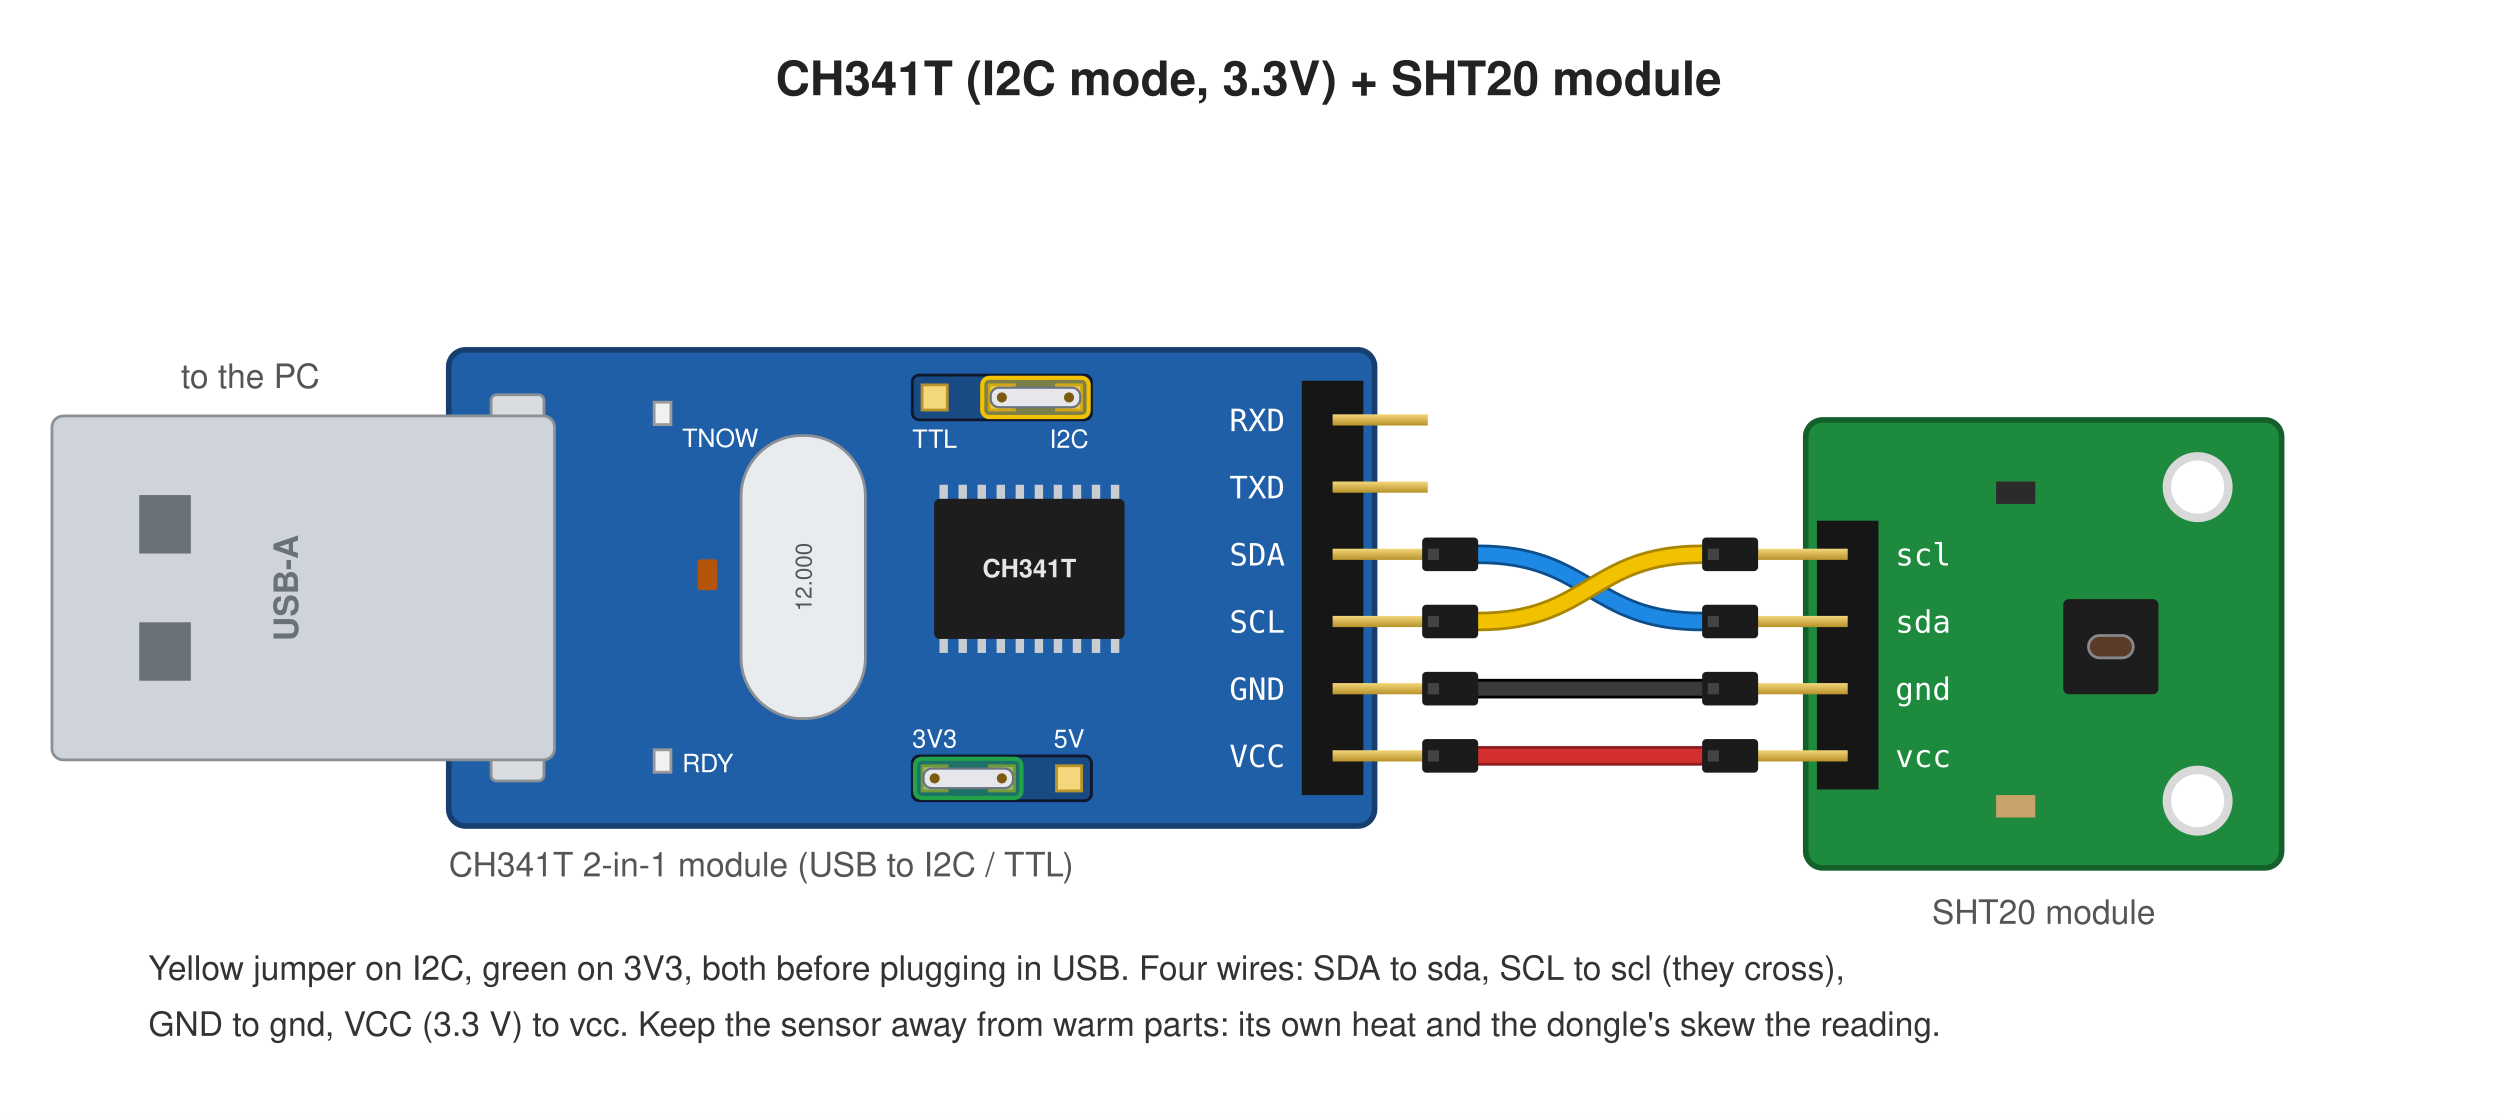
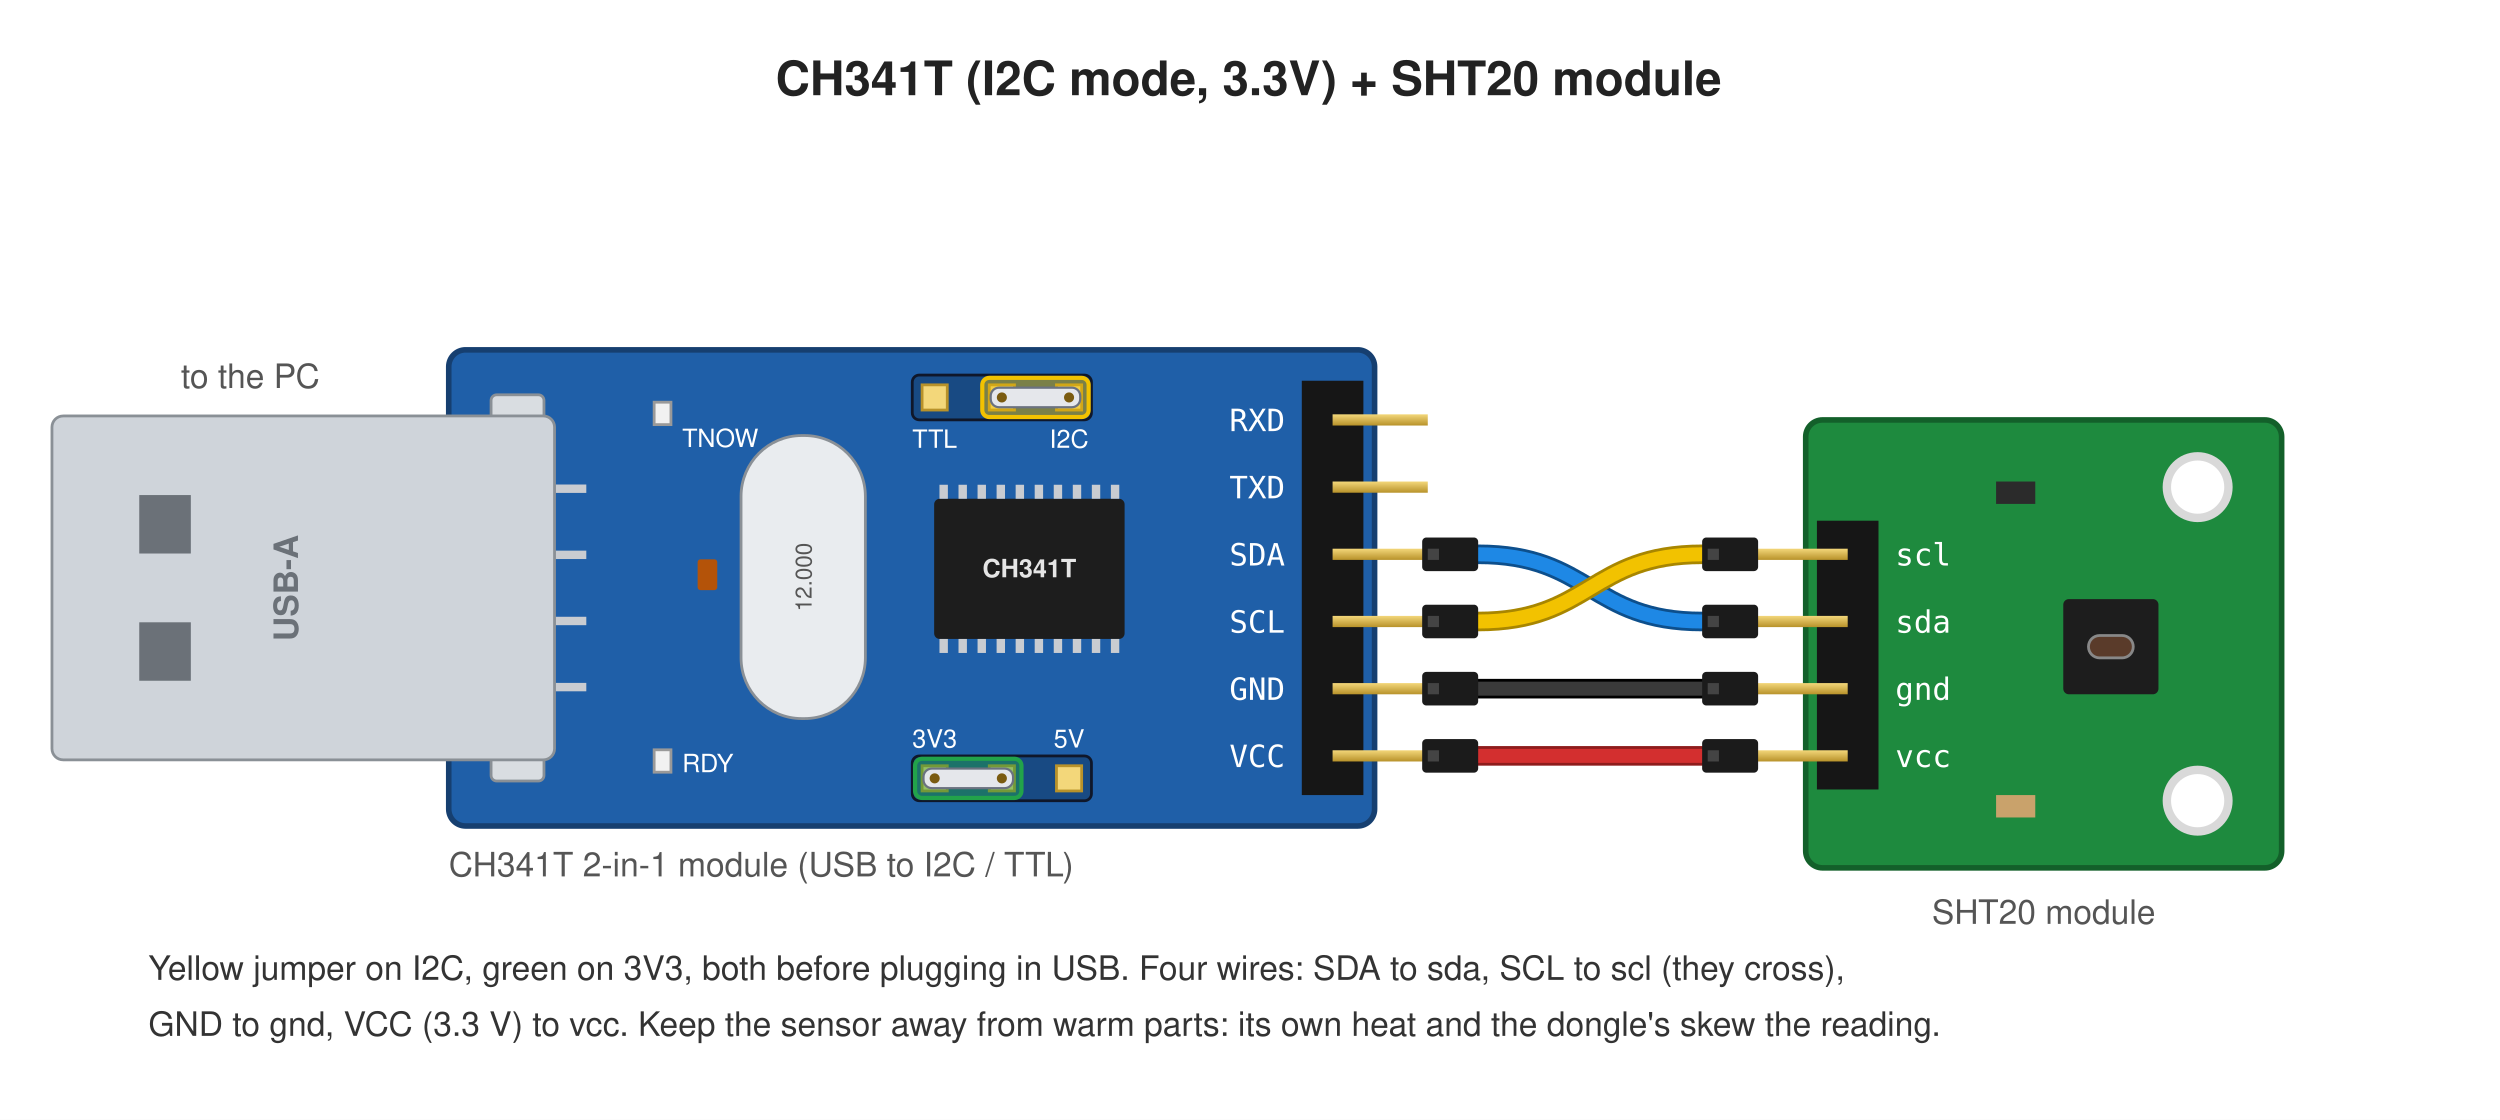
<svg xmlns="http://www.w3.org/2000/svg" viewBox="0 0 893 400" width="893" height="400" font-family="Helvetica, Arial, sans-serif">
  <style>@media (prefers-color-scheme: dark) { .bg { fill-opacity: 0.85 } }</style>
  <defs>
    <linearGradient id="metal" x1="0" y1="0" x2="0" y2="1">
      <stop offset="0" stop-color="#e9ecef" />
      <stop offset="0.5" stop-color="#b8bec5" />
      <stop offset="1" stop-color="#d9dde1" />
    </linearGradient>
    <linearGradient id="pin" x1="0" y1="0" x2="0" y2="1">
      <stop offset="0" stop-color="#f3d77a" />
      <stop offset="1" stop-color="#b8922a" />
    </linearGradient>
    <g id="dupont">
      <rect x="0" y="-6" width="20" height="12" rx="1.5" fill="#1b1b1b" />
      <rect x="2" y="-2" width="4" height="4" fill="#444" />
    </g>
  </defs>
  <rect class="bg" width="893" height="400" fill="#ffffff" />
  <text x="446" y="34" text-anchor="middle" font-size="17" font-weight="bold" fill="#222">CH341T (I2C mode, 3.3V) + SHT20 module</text>
  <text x="89.425" y="138.583" text-anchor="middle" font-size="12" fill="#555">to the PC</text>
  <rect x="160.291" y="124.961" width="330.709" height="170.079" rx="6" fill="#1f5fa8" stroke="#163f70" stroke-width="2" />
  <rect x="175.409" y="141.024" width="18.898" height="9.449" rx="2" fill="#d9dde1" stroke="#8a9096" />
  <rect x="175.409" y="269.528" width="18.898" height="9.449" rx="2" fill="#d9dde1" stroke="#8a9096" />
+   <rect x="196.087" y="173.067" width="13.339" height="3" fill="#c9ccd1" />
+   <rect x="196.087" y="196.689" width="13.339" height="3" fill="#c9ccd1" />
+   <rect x="196.087" y="220.311" width="13.339" height="3" fill="#c9ccd1" />
+   <rect x="196.087" y="243.933" width="13.339" height="3" fill="#c9ccd1" />
  <rect x="18.559" y="148.583" width="179.528" height="122.835" rx="4" fill="#cfd4da" stroke="#8a9096" />
  <rect x="49.74" y="176.835" width="18.425" height="20.882" fill="#6b7178" />
  <rect x="49.74" y="222.283" width="18.425" height="20.882" fill="#6b7178" />
  <text transform="translate(106.4331 210.0) rotate(-90)" text-anchor="middle" font-size="12" font-weight="bold" fill="#6b7178">USB-A</text>
  <text x="160.291" y="313.039" font-size="12" fill="#555">CH341T 2-in-1 module (USB to I2C / TTL)</text>
  <rect x="465.0" y="136.0" width="22" height="148.0" fill="#161616" />
  <g fill="url(#pin)">
    <rect x="476.0" y="148.0" width="34.0" height="4" />
    <rect x="476.0" y="172.0" width="34.0" height="4" />
    <rect x="476.0" y="196.0" width="34.0" height="4" />
    <rect x="476.0" y="220.0" width="34.0" height="4" />
    <rect x="476.0" y="244.0" width="34.0" height="4" />
    <rect x="476.0" y="268.0" width="34.0" height="4" />
  </g>
  <g font-size="11" fill="#fff" font-family="Menlo, Consolas, monospace" text-anchor="end">
    <text x="459.0" y="154.0">RXD</text>
    <text x="459.0" y="178.0">TXD</text>
    <text x="459.0" y="202.0">SDA</text>
    <text x="459.0" y="226.0">SCL</text>
    <text x="459.0" y="250.0">GND</text>
    <text x="459.0" y="274.0">VCC</text>
  </g>
  <rect x="333.677" y="178.157" width="68.031" height="50.079" rx="2" fill="#1d1d1d" />
  <rect x="335.579" y="173.157" width="3" height="5" fill="#c9ccd1" />
  <rect x="335.579" y="228.236" width="3" height="5" fill="#c9ccd1" />
  <rect x="342.382" y="173.157" width="3" height="5" fill="#c9ccd1" />
  <rect x="342.382" y="228.236" width="3" height="5" fill="#c9ccd1" />
  <rect x="349.185" y="173.157" width="3" height="5" fill="#c9ccd1" />
  <rect x="349.185" y="228.236" width="3" height="5" fill="#c9ccd1" />
  <rect x="355.988" y="173.157" width="3" height="5" fill="#c9ccd1" />
  <rect x="355.988" y="228.236" width="3" height="5" fill="#c9ccd1" />
  <rect x="362.791" y="173.157" width="3" height="5" fill="#c9ccd1" />
  <rect x="362.791" y="228.236" width="3" height="5" fill="#c9ccd1" />
  <rect x="369.594" y="173.157" width="3" height="5" fill="#c9ccd1" />
  <rect x="369.594" y="228.236" width="3" height="5" fill="#c9ccd1" />
  <rect x="376.398" y="173.157" width="3" height="5" fill="#c9ccd1" />
  <rect x="376.398" y="228.236" width="3" height="5" fill="#c9ccd1" />
  <rect x="383.201" y="173.157" width="3" height="5" fill="#c9ccd1" />
  <rect x="383.201" y="228.236" width="3" height="5" fill="#c9ccd1" />
  <rect x="390.004" y="173.157" width="3" height="5" fill="#c9ccd1" />
  <rect x="390.004" y="228.236" width="3" height="5" fill="#c9ccd1" />
  <rect x="396.807" y="173.157" width="3" height="5" fill="#c9ccd1" />
  <rect x="396.807" y="228.236" width="3" height="5" fill="#c9ccd1" />
  <text x="367.693" y="206.197" text-anchor="middle" font-size="9" font-weight="bold" fill="#e5e5e5">CH341T</text>
  <rect x="264.701" y="155.575" width="44.409" height="101.102" rx="21.732" fill="#e9ecef" stroke="#8a9096" />
  <text transform="translate(289.9055 206.126) rotate(-90)" text-anchor="middle" font-size="8" fill="#555">12.000</text>
  <rect x="249.197" y="199.795" width="7" height="11" rx="1" fill="#b45309" />
  <rect x="325.866" y="133.969" width="64" height="16" rx="2.5" fill="#000" fill-opacity="0.22" stroke="#0f172a" stroke-width="1" />
  <rect x="377.366" y="137.469" width="9" height="9" fill="#f3d77a" stroke="#b8922a" />
  <rect x="353.366" y="137.469" width="9" height="9" fill="#f3d77a" stroke="#b8922a" />
  <rect x="329.366" y="137.469" width="9" height="9" fill="#f3d77a" stroke="#b8922a" />
  <rect x="350.866" y="134.969" width="38" height="14" rx="2.5" fill="#f2c200" fill-opacity="0.45" stroke="#f2c200" stroke-width="1.5" />
  <rect x="353.866" y="138.469" width="32" height="7" rx="3" fill="#e5e7eb" stroke="#6b7280" stroke-width="0.8" />
  <circle cx="357.866" cy="141.969" r="1.8" fill="#7a5b10" />
  <circle cx="381.866" cy="141.969" r="1.8" fill="#7a5b10" />
  <rect x="325.866" y="270.031" width="64" height="16" rx="2.5" fill="#000" fill-opacity="0.22" stroke="#0f172a" stroke-width="1" />
  <rect x="377.366" y="273.531" width="9" height="9" fill="#f3d77a" stroke="#b8922a" />
  <rect x="353.366" y="273.531" width="9" height="9" fill="#f3d77a" stroke="#b8922a" />
  <rect x="329.366" y="273.531" width="9" height="9" fill="#f3d77a" stroke="#b8922a" />
  <rect x="326.866" y="271.031" width="38" height="14" rx="2.5" fill="#22a34a" fill-opacity="0.45" stroke="#22a34a" stroke-width="1.5" />
  <rect x="329.866" y="274.531" width="32" height="7" rx="3" fill="#e5e7eb" stroke="#6b7280" stroke-width="0.8" />
  <circle cx="333.866" cy="278.031" r="1.8" fill="#7a5b10" />
  <circle cx="357.866" cy="278.031" r="1.8" fill="#7a5b10" />
  <text x="381.866" y="159.969" text-anchor="middle" font-size="9" fill="#fff">I2C</text>
  <text x="333.866" y="159.969" text-anchor="middle" font-size="9" fill="#fff">TTL</text>
  <text x="381.866" y="267.031" text-anchor="middle" font-size="9" fill="#fff">5V</text>
  <text x="333.866" y="267.031" text-anchor="middle" font-size="9" fill="#fff">3V3</text>
  <rect x="233.661" y="143.669" width="6" height="8" fill="#f1f1f1" stroke="#999" />
  <text x="243.661" y="159.669" font-size="9" fill="#fff">TNOW</text>
  <rect x="233.661" y="267.827" width="6" height="8" fill="#f1f1f1" stroke="#999" />
  <text x="243.661" y="275.827" font-size="9" fill="#fff">RDY</text>
  <g transform="translate(33 0)">
    <rect x="612" y="150" width="170" height="160" rx="6" fill="#1e8a3e" stroke="#13602a" stroke-width="2" />
    <circle cx="752" cy="174" r="11" fill="#fff" stroke="#d9d9d9" stroke-width="3" />
    <circle cx="752" cy="286" r="11" fill="#fff" stroke="#d9d9d9" stroke-width="3" />
    <rect x="616" y="186" width="22" height="96" fill="#161616" />
    <g fill="url(#pin)">
      <rect x="593" y="196" width="34" height="4" />
      <rect x="593" y="220" width="34" height="4" />
      <rect x="593" y="244" width="34" height="4" />
      <rect x="593" y="268" width="34" height="4" />
    </g>
    <g font-size="11" fill="#fff" font-family="Menlo, Consolas, monospace">
      <text x="644" y="202">scl</text>
      <text x="644" y="226">sda</text>
      <text x="644" y="250">gnd</text>
      <text x="644" y="274">vcc</text>
    </g>
    <rect x="704" y="214" width="34" height="34" rx="2" fill="#1d1d1d" />
    <rect x="713" y="227" width="16" height="8" rx="4" fill="#5a3b2a" stroke="#888" />
    <rect x="680" y="172" width="14" height="8" fill="#2b2b2b" />
    <rect x="680" y="284" width="14" height="8" fill="#c9a26b" />
    <text x="697" y="330" text-anchor="middle" font-size="12" fill="#555">SHT20 module</text>
    <g stroke-linecap="round" fill="none">
      <path d="M495 198 C 535 198, 535 222, 575 222" stroke="#0d4f8c" stroke-width="7" />
      <path d="M495 198 C 535 198, 535 222, 575 222" stroke="#1e88e5" stroke-width="5" />
      <path d="M495 222 C 535 222, 535 198, 575 198" stroke="#a88600" stroke-width="7" />
      <path d="M495 222 C 535 222, 535 198, 575 198" stroke="#f2c200" stroke-width="5" />
      <path d="M495 246 H 575" stroke="#000" stroke-width="7" />
      <path d="M495 246 H 575" stroke="#3a3a3a" stroke-width="5" />
      <path d="M495 270 H 575" stroke="#8e1c1c" stroke-width="7" />
      <path d="M495 270 H 575" stroke="#d32f2f" stroke-width="5" />
    </g>
    <use href="#dupont" x="475" y="198" />
    <use href="#dupont" x="475" y="222" />
    <use href="#dupont" x="475" y="246" />
    <use href="#dupont" x="475" y="270" />
    <use href="#dupont" x="575" y="198" />
    <use href="#dupont" x="575" y="222" />
    <use href="#dupont" x="575" y="246" />
    <use href="#dupont" x="575" y="270" />
    <g font-size="12" fill="#333">
      <text x="20" y="350">Yellow jumper on I2C, green on 3V3, both before plugging in USB. Four wires: SDA to sda, SCL to scl (they cross),</text>
      <text x="20" y="370">GND to gnd, VCC (3.3 V) to vcc. Keep the sensor away from warm parts: its own heat and the dongle's skew the reading.</text>
    </g>
  </g>
</svg>
